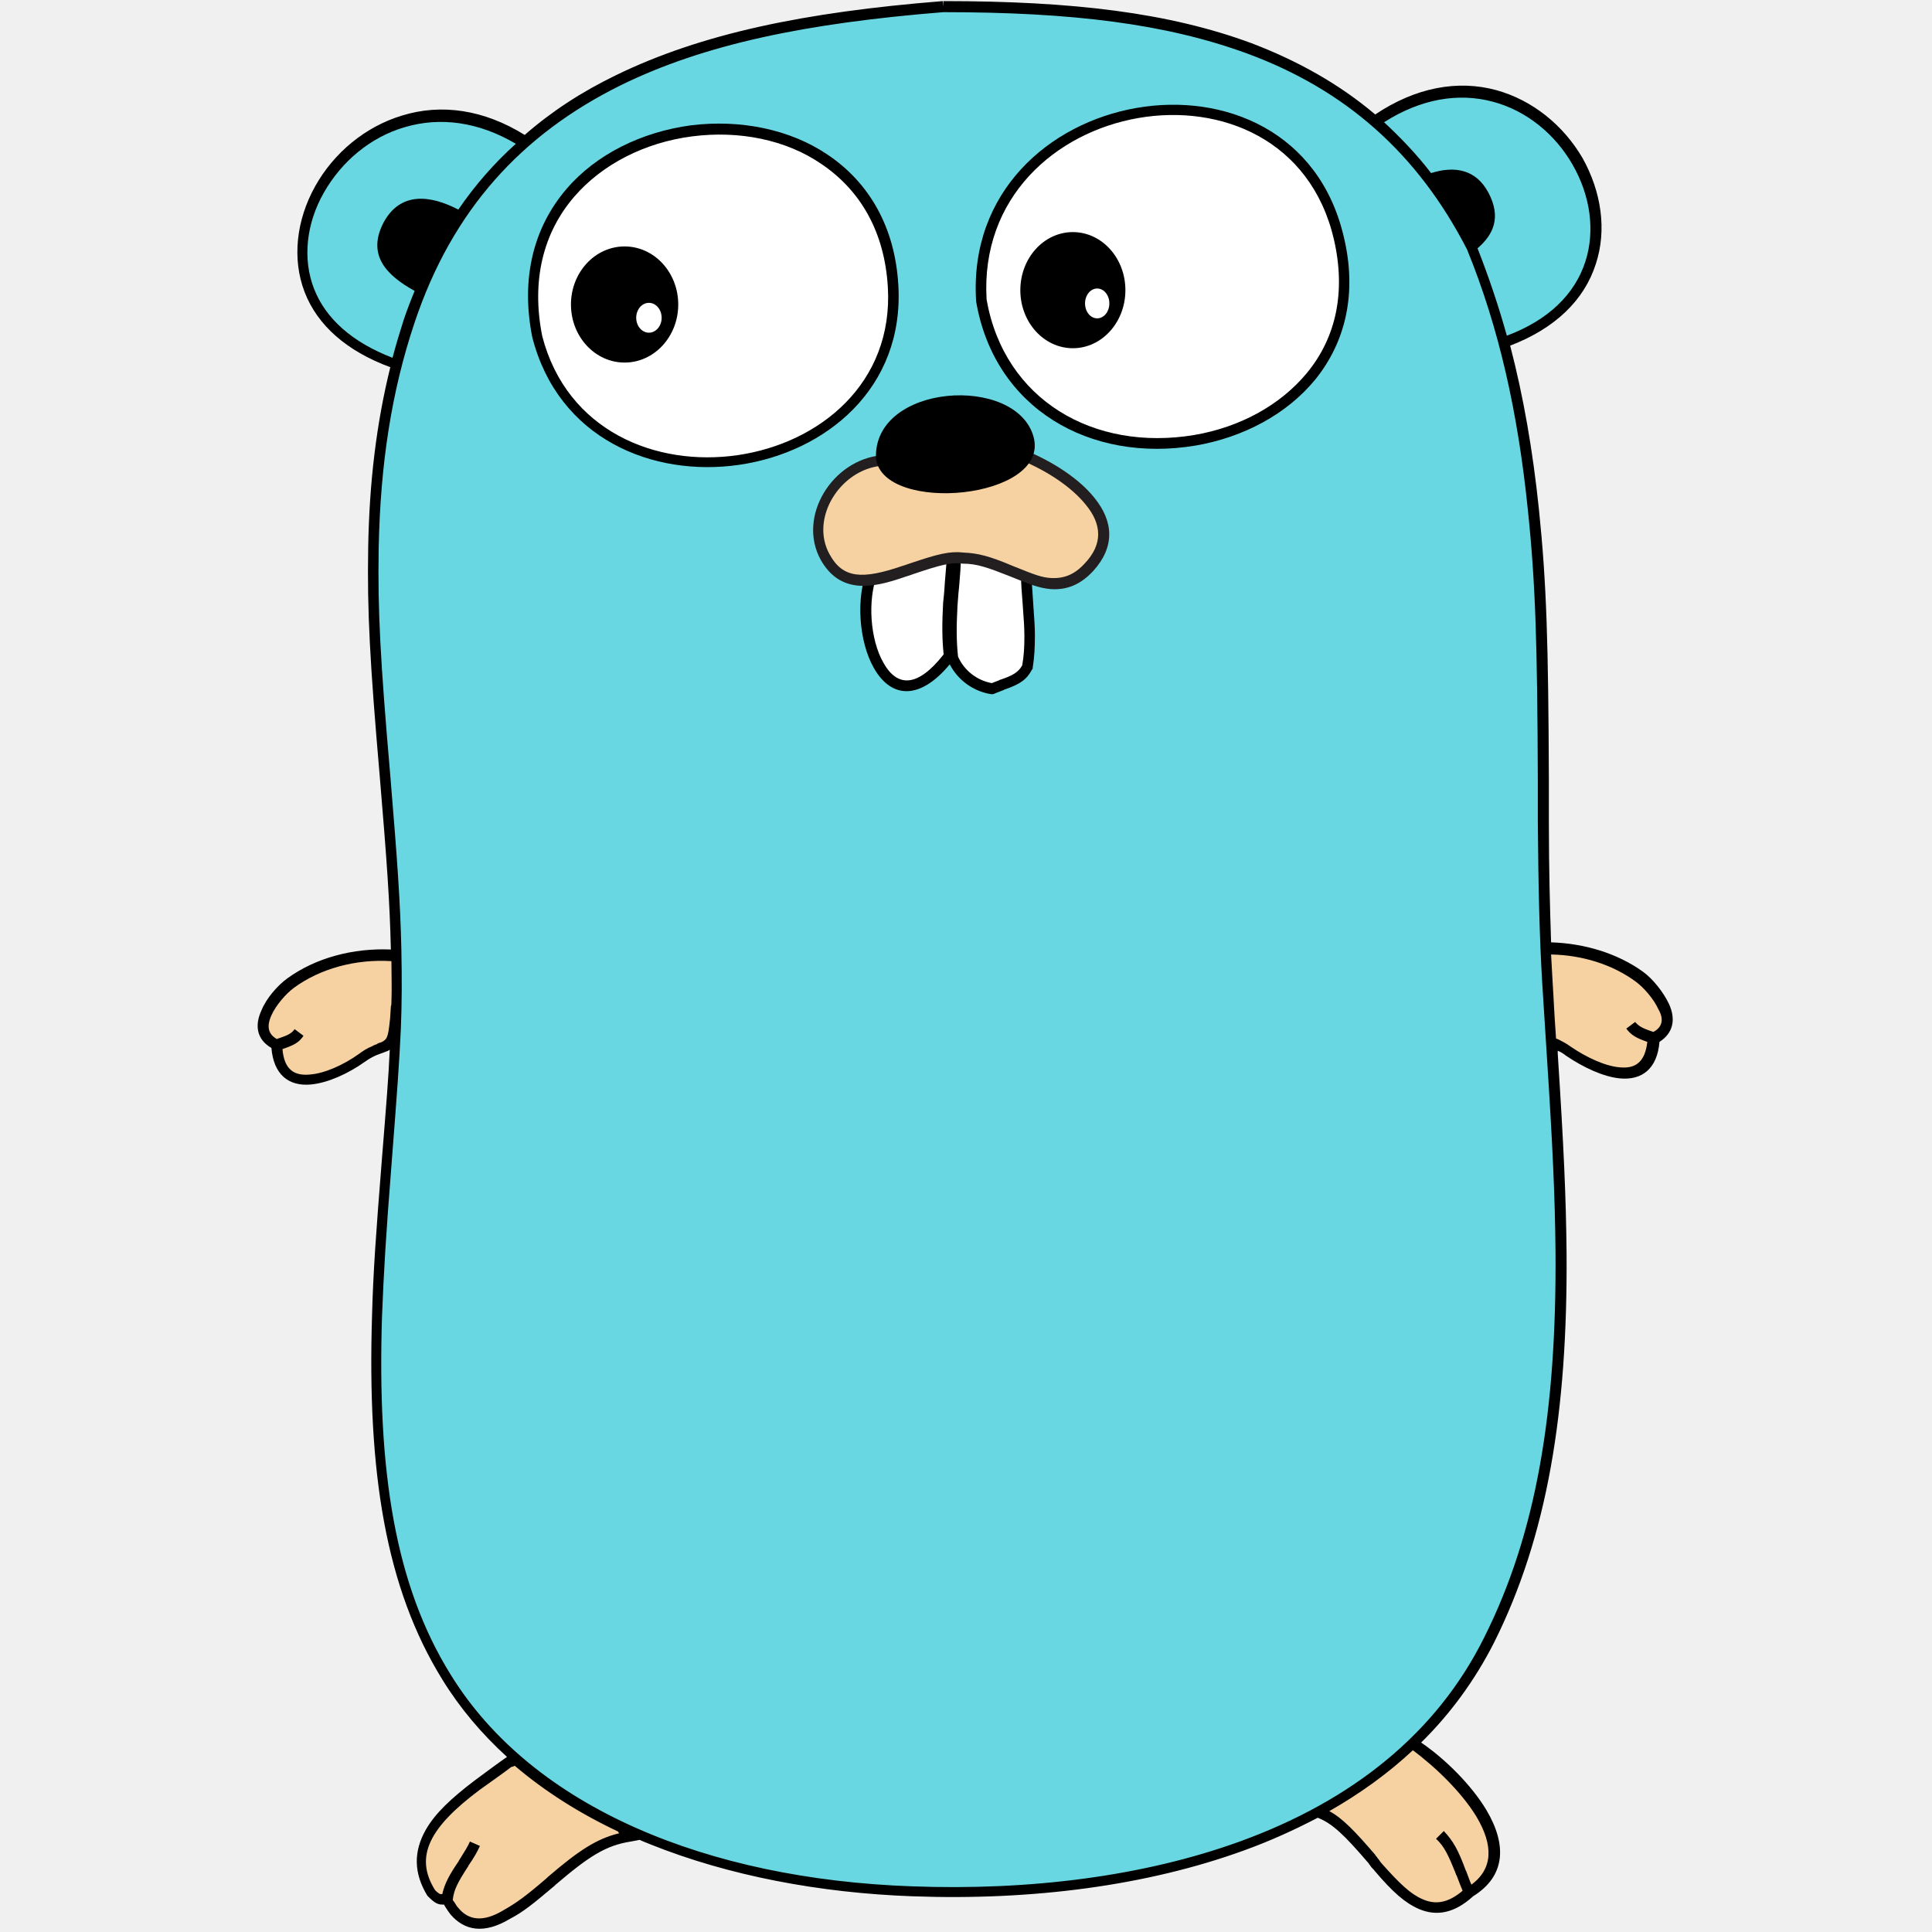
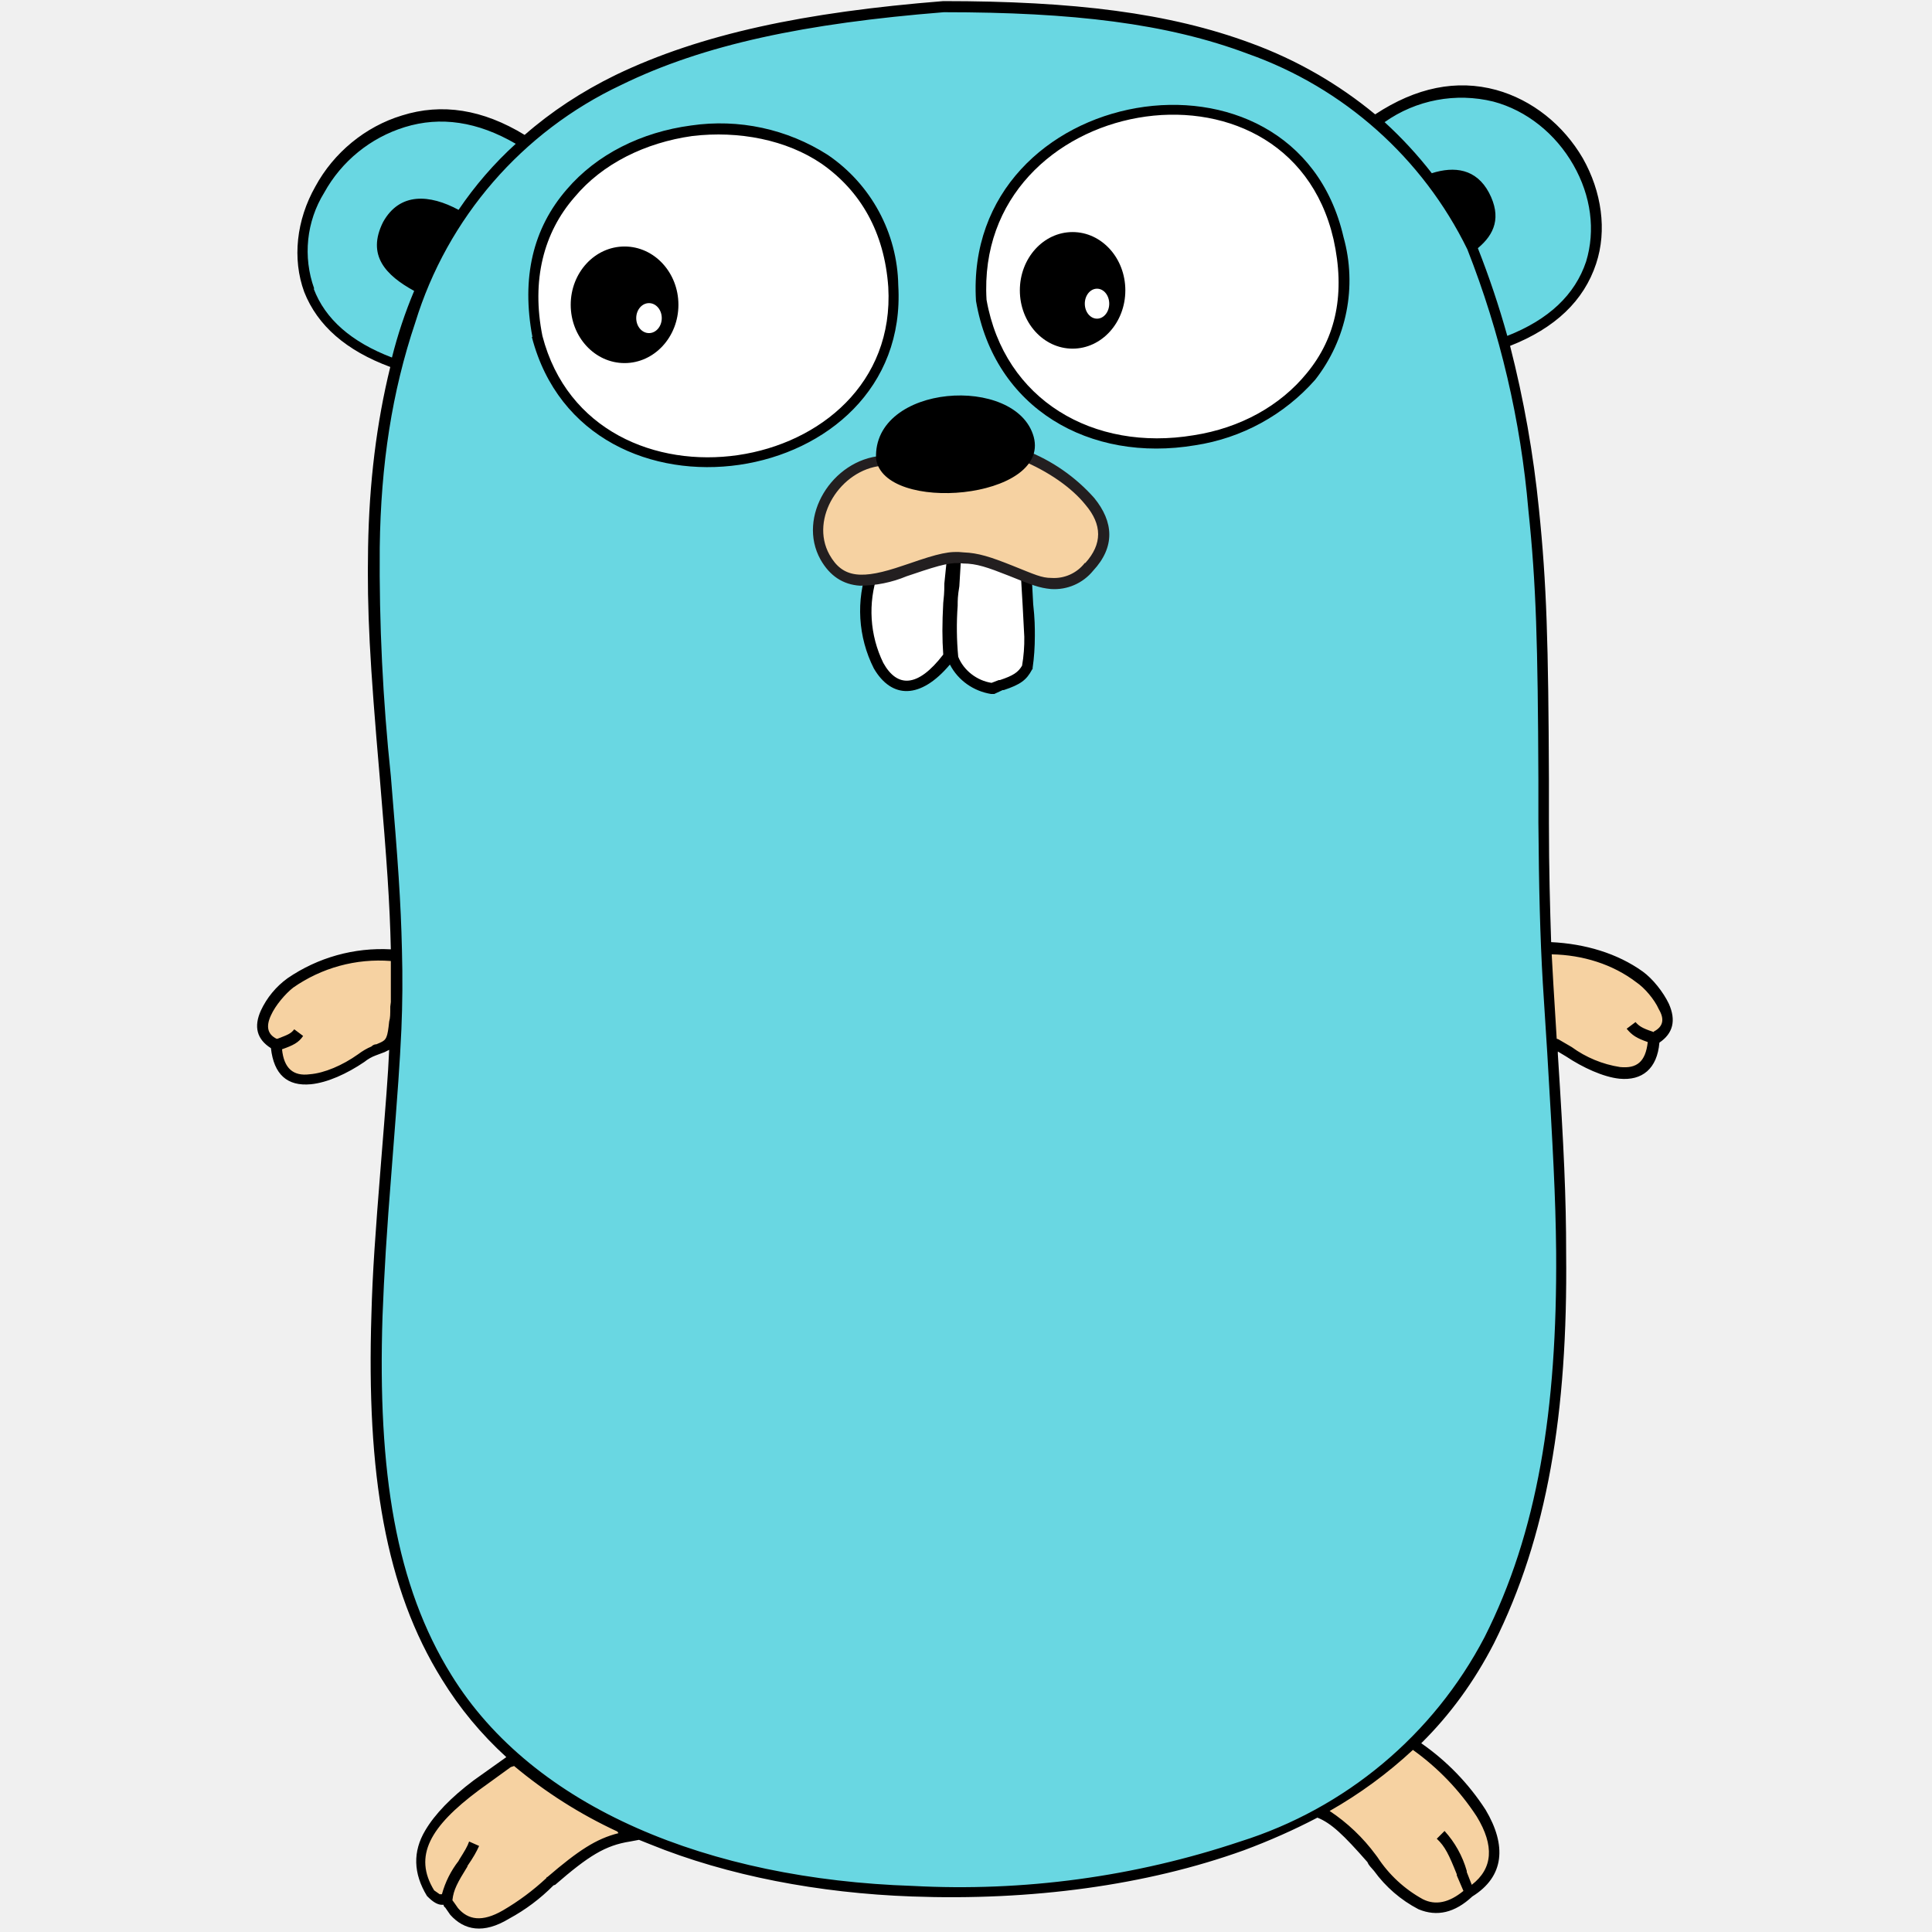
- <svg xmlns="http://www.w3.org/2000/svg" width="800px" height="800px" viewBox="-46 0 348 348" version="1.1" preserveAspectRatio="xMidYMid">
-   <g>
-     <path d="M3.686,188.165 C4.184,198.425 14.444,193.644 19.026,190.456 C23.409,187.368 24.704,189.958 25.102,183.981 C25.401,179.997 25.799,176.112 25.6,172.128 C18.926,171.53 11.754,173.124 6.275,177.108 C3.387,179.1 -1.793,185.675 3.686,188.165" fill="#F6D2A2">
- 
- </path>
-     <path d="M208.187,314.272 C216.056,319.153 230.5,333.896 218.646,341.068 C207.29,351.427 200.915,329.612 190.954,326.624 C195.237,320.747 200.616,315.368 208.187,314.272 L208.187,314.272 L208.187,314.272 Z" fill="#F6D2A2">
- 
- </path>
-     <path d="M67.337,330.907 C58.073,332.302 52.893,340.669 45.124,344.953 C37.852,349.236 35.063,343.558 34.465,342.363 C33.37,341.865 33.469,342.861 31.676,341.068 C24.903,330.409 38.649,322.64 45.821,317.36 C55.782,315.368 62.058,324.034 67.337,330.907 L67.337,330.907 L67.337,330.907 Z" fill="#F6D2A2">
- 
- </path>
-     <path d="M251.916,186.87 C251.418,197.13 241.158,192.349 236.576,189.161 C232.193,186.073 230.898,188.663 230.5,182.686 C230.201,178.702 229.802,174.817 230.002,170.833 C236.675,170.235 243.847,171.829 249.326,175.813 C252.115,177.805 257.395,184.38 251.916,186.87" fill="#F6D2A2">
- 
- </path>
-     <path d="M224.722,61.759 C260.283,49.208 232.492,0.498 201.513,22.014 C181.192,4.582 153.202,1.395 123.816,1.395 C95.029,3.686 67.636,8.965 48.511,25.7 C17.631,5.777 -10.858,53.591 25.401,65.644 C15.24,105.089 26.795,145.332 25.202,185.475 C23.707,221.535 14.244,269.846 34.266,302.219 C51.3,329.911 87.956,339.773 118.139,340.868 C156.688,342.263 203.405,332.8 222.132,295.446 C240.062,259.885 235.082,215.558 232.791,177.208 C230.5,138.459 234.783,99.113 224.722,61.759 L224.722,61.759 Z" fill="#69D7E2">
- 
- </path>
-     <path d="M254.605,180.794 C253.609,178.702 251.717,176.311 249.924,175.016 C245.342,171.729 239.465,169.936 233.388,169.737 C233.189,163.561 232.99,156.788 232.99,148.221 L232.99,140.451 C232.89,115.947 232.591,105.189 231.197,91.742 C230.101,81.183 228.408,71.421 226.017,62.257 C234.086,59.169 239.365,54.089 241.457,47.514 C243.449,41.438 242.453,34.565 239.066,28.489 C235.58,22.512 230.002,18.03 223.527,16.237 C216.554,14.344 208.984,15.739 201.712,20.619 C195.237,15.141 187.767,10.957 179.399,7.77 C164.557,2.291 147.325,0.199 123.916,0.199 L123.916,1.195 L123.816,0.199 C98.814,2.191 80.286,6.076 64.946,13.547 C58.77,16.535 53.292,20.121 48.511,24.305 C41.139,19.723 33.469,18.627 26.397,20.819 C19.823,22.811 14.145,27.493 10.758,33.569 C7.371,39.645 6.574,46.618 8.865,52.595 C11.156,58.571 16.436,63.253 24.305,66.142 C21.815,76.202 20.52,86.861 20.321,98.615 C20.121,110.07 20.619,119.234 22.412,139.953 C23.707,155.393 24.205,162.465 24.405,171.032 C17.631,170.733 10.858,172.526 5.777,176.212 C3.984,177.507 1.992,179.798 1.096,181.989 C-0.199,184.778 0.299,187.268 2.889,188.763 C3.287,193.544 5.977,195.735 10.061,195.337 C13.049,195.038 16.635,193.444 19.723,191.253 C20.42,190.755 21.118,190.356 21.815,190.058 C22.114,189.958 22.313,189.858 22.612,189.759 C22.612,189.759 23.209,189.56 23.409,189.46 C23.707,189.36 24.006,189.261 24.205,189.061 C24.006,193.743 23.608,198.624 22.711,209.781 C21.715,222.332 21.217,229.205 21.018,236.875 C20.121,265.363 23.508,286.082 33.668,302.518 C36.856,307.698 40.741,312.28 45.323,316.464 C44.426,317.061 40.641,319.851 39.446,320.747 C35.262,323.935 32.374,326.624 30.68,329.612 C28.489,333.497 28.489,337.382 30.979,341.466 L31.079,341.566 L31.178,341.665 C32.274,342.761 32.872,343.06 33.668,343.06 L33.768,343.06 L33.967,343.06 L33.967,343.06 C34.067,343.259 34.167,343.359 34.266,343.558 C34.565,344.056 34.864,344.454 35.163,344.853 C37.653,347.742 41.139,348.439 45.821,345.65 C48.311,344.355 50.104,342.861 53.889,339.673 C53.989,339.574 53.989,339.574 54.089,339.474 C60.165,334.294 63.153,332.402 67.636,331.704 L69.23,331.405 C69.827,331.704 70.425,331.904 71.122,332.202 C85.267,337.88 101.703,340.968 118.338,341.566 C139.854,342.363 160.573,339.673 178.104,333.298 C182.786,331.605 187.169,329.612 191.353,327.421 C193.942,328.417 196.134,330.509 200.318,335.39 C200.517,335.589 200.517,335.589 200.616,335.788 C200.816,335.988 200.816,336.087 200.915,336.187 C201.114,336.486 201.413,336.685 201.612,336.984 C204.9,340.868 207.091,342.761 209.581,343.857 C212.868,345.251 216.056,344.554 219.343,341.566 C225.121,337.98 225.519,332.402 221.734,326.026 C219.044,321.544 214.363,316.862 209.98,313.874 C215.16,308.794 219.642,302.718 223.128,295.844 C232.691,276.719 236.377,254.406 236.177,225.718 C236.078,215.558 235.679,206.693 234.584,189.759 L234.584,189.261 C235.082,189.46 235.58,189.759 236.078,190.157 C239.166,192.249 242.752,193.942 245.74,194.241 C249.824,194.64 252.514,192.448 252.912,187.667 L252.912,187.667 C255.402,186.073 255.9,183.583 254.605,180.794 L254.605,180.794 Z M222.929,18.328 C228.906,19.922 234.086,24.106 237.273,29.684 C240.461,35.262 241.357,41.538 239.564,47.116 C237.672,52.993 232.89,57.675 225.419,60.464 C223.925,55.085 222.132,49.805 220.14,44.725 C223.029,42.235 224.423,39.147 222.132,34.764 C219.841,30.381 215.857,29.883 211.773,31.178 C209.183,27.791 206.294,24.803 203.306,22.014 C209.88,17.83 216.654,16.635 222.929,18.328 L222.929,18.328 Z M10.559,51.997 C8.467,46.618 9.164,40.243 12.352,34.665 C15.539,29.086 20.719,24.704 26.895,22.911 C33.27,21.018 40.143,21.914 46.917,25.899 C43.032,29.385 39.546,33.37 36.557,37.753 C31.377,35.063 26.098,34.565 23.11,40.044 C20.022,45.921 23.608,49.606 28.688,52.395 C27.991,54.089 27.293,55.882 26.696,57.675 C25.998,59.866 25.301,62.157 24.704,64.448 C17.432,61.659 12.651,57.376 10.559,51.997 L10.559,51.997 Z M22.612,187.767 C22.512,187.767 21.914,187.966 21.914,188.065 C21.616,188.165 21.317,188.265 21.018,188.464 C20.221,188.763 19.424,189.261 18.627,189.858 C15.838,191.851 12.451,193.345 9.861,193.544 C6.873,193.843 5.18,192.548 4.881,188.962 C6.973,188.265 7.869,187.767 8.666,186.571 L7.072,185.376 C6.475,186.173 5.877,186.472 4.084,187.069 L4.084,187.069 C3.984,187.069 3.984,187.069 3.885,187.169 C2.291,186.272 1.992,184.878 2.889,182.886 C3.686,181.093 5.479,179.001 6.973,177.905 C11.754,174.419 18.129,172.725 24.504,173.124 C24.504,175.614 24.604,178.104 24.504,180.495 C24.504,180.794 24.504,180.993 24.405,181.292 C24.305,182.686 24.305,183.284 24.205,183.981 L24.205,183.981 C23.907,186.87 23.707,187.268 22.612,187.767 L22.612,187.767 Z M52.694,338.079 C52.595,338.179 52.595,338.179 52.495,338.279 C48.809,341.466 47.016,342.761 44.725,344.056 C40.94,346.347 38.35,345.849 36.557,343.658 C36.258,343.359 36.059,342.96 35.86,342.661 C35.76,342.562 35.661,342.363 35.561,342.263 C35.561,342.263 35.561,342.263 35.561,342.163 C35.76,340.37 36.458,339.075 38.251,336.286 C38.35,336.187 38.35,336.187 38.35,336.087 C39.446,334.493 39.944,333.597 40.442,332.501 L38.649,331.704 C38.251,332.601 37.753,333.398 36.756,334.991 C36.657,335.091 36.657,335.091 36.657,335.191 C34.864,337.781 34.067,339.374 33.668,341.167 L33.569,341.167 C33.569,341.167 33.569,341.167 33.469,341.167 L33.27,341.167 C33.071,341.068 32.772,340.868 32.374,340.47 C28.489,334.294 31.577,329.015 40.342,322.44 C41.438,321.644 45.124,319.054 46.12,318.257 C46.319,318.257 46.518,318.157 46.718,318.058 C52.096,322.64 58.372,326.624 65.345,329.911 L65.345,329.911 C65.345,330.011 65.444,330.111 65.544,330.21 C61.46,331.206 58.272,333.298 52.694,338.079 L52.694,338.079 Z M219.941,327.222 C223.029,332.402 222.929,336.585 219.044,339.474 C218.746,338.876 218.546,338.179 218.148,337.183 C218.148,337.083 218.148,337.083 218.048,336.984 C216.654,333.198 215.757,331.605 214.064,329.812 L212.669,331.206 C214.163,332.601 214.861,334.095 216.255,337.581 C216.255,337.681 216.255,337.681 216.355,337.781 C216.853,339.075 217.152,339.872 217.451,340.57 C214.861,342.761 212.57,343.16 210.179,342.064 C208.087,341.167 206.095,339.275 202.907,335.689 C202.708,335.489 202.509,335.191 202.31,334.892 C202.21,334.792 202.111,334.693 202.011,334.493 C201.812,334.294 201.812,334.294 201.712,334.095 C198.026,329.812 195.835,327.521 193.444,326.226 C199.023,323.038 204.003,319.452 208.486,315.268 C212.669,318.356 217.351,322.939 219.941,327.222 L219.941,327.222 Z M221.335,294.948 C212.769,312.181 197.628,324.333 177.307,331.704 C159.975,337.98 139.455,340.57 118.238,339.773 C81.681,338.478 50.005,325.728 35.163,301.622 C25.202,285.584 21.914,265.164 22.811,237.074 C23.11,229.404 23.508,222.531 24.504,209.98 C25.6,195.835 25.899,191.751 26.198,185.376 C26.397,180.794 26.397,176.112 26.297,171.132 C26.098,162.366 25.6,155.393 24.305,139.754 C22.512,119.035 22.014,109.97 22.213,98.615 C22.512,83.673 24.504,70.525 28.688,58.073 C35.461,37.852 47.913,24.205 65.843,15.34 C80.884,7.969 99.113,4.184 123.916,2.191 C147.125,2.191 164.059,4.283 178.702,9.662 C196.233,16.137 209.282,27.493 218.247,44.925 C224.025,59.069 227.412,74.31 229.205,91.841 C230.599,105.189 230.898,115.947 230.998,140.352 L230.998,148.121 C231.097,160.174 231.296,168.641 231.795,177.108 C231.994,180.395 232.093,181.79 232.591,189.659 C233.687,206.593 234.086,215.359 234.185,225.519 C234.384,254.107 230.798,276.121 221.335,294.948 L221.335,294.948 Z M251.816,185.874 L251.816,185.874 C251.717,185.874 251.617,185.774 251.518,185.774 C249.725,185.177 249.127,184.778 248.529,184.081 L246.935,185.276 C247.832,186.472 248.728,186.97 250.721,187.667 C250.322,191.253 248.629,192.548 245.74,192.249 C243.15,192.05 239.763,190.456 236.974,188.563 C236.177,187.966 235.381,187.567 234.584,187.169 C234.484,187.169 234.384,187.069 234.285,187.069 C233.886,181.591 233.886,180.196 233.687,177.307 C233.588,175.514 233.488,173.721 233.388,171.928 C238.967,172.028 244.445,173.721 248.629,176.809 C250.123,177.905 251.916,179.997 252.713,181.79 C253.709,183.483 253.51,184.977 251.816,185.874 L251.816,185.874 Z" fill="#000000">
- 
- </path>
-     <g transform="translate(108.9349, 96.95101)">
-       <path d="M29.983,7.172 C30.082,12.252 31.079,17.83 30.182,23.209 C28.788,25.799 26.198,26.098 23.907,27.094 C20.719,26.596 18.03,24.504 16.735,21.516 C15.938,15.44 16.934,9.662 17.233,3.586 C17.233,3.387 21.018,3.686 24.405,4.682 C27.293,5.578 29.983,7.072 29.983,7.172 L29.983,7.172 Z" fill="#FFFFFF">
- 
- </path>
-       <path d="M1.793,7.57 C-0.996,18.129 5.479,35.362 16.137,21.217 C15.34,15.24 16.237,9.463 16.535,3.586 C16.635,3.088 1.893,6.873 1.793,7.57 L1.793,7.57 Z" fill="#FFFFFF">
- 
- </path>
-       <path d="M31.178,11.854 C30.979,8.865 30.879,7.67 30.879,6.176 L30.879,5.479 L30.182,5.279 L17.631,1.395 L17.631,0.697 L16.336,0.996 L16.237,0.996 L16.237,1.096 L2.092,4.682 L1.594,4.781 L1.395,5.279 C-0.797,10.559 -0.299,18.528 2.49,23.409 C5.678,28.987 10.858,29.086 16.137,22.711 C17.631,25.6 20.42,27.592 23.608,28.09 L23.907,28.09 L24.205,27.991 C24.604,27.791 25.002,27.692 25.7,27.393 C25.799,27.393 25.799,27.393 25.899,27.293 C28.788,26.297 29.983,25.5 30.979,23.608 L31.079,23.508 L31.079,23.309 C31.377,21.516 31.477,19.623 31.477,17.532 C31.477,16.037 31.377,14.643 31.178,11.854 L31.178,11.854 Z M15.24,8.168 C15.141,9.961 15.041,10.658 14.942,11.654 C14.742,15.34 14.742,18.129 15.041,20.918 C10.36,26.895 6.674,26.895 4.184,22.412 C1.793,18.229 1.295,11.156 3.088,6.475 L15.639,3.287 C15.539,4.582 15.44,5.877 15.24,8.168 L15.24,8.168 Z M29.186,22.911 C28.489,24.106 27.592,24.704 25.202,25.5 C25.102,25.5 25.102,25.5 25.002,25.6 C24.405,25.799 24.006,25.998 23.707,26.098 C21.018,25.6 18.727,23.807 17.631,21.317 C17.332,18.627 17.332,15.838 17.532,12.153 C17.631,11.156 17.631,10.459 17.83,8.666 C18.03,6.375 18.129,4.981 18.129,3.686 L28.987,6.973 C28.987,8.268 29.086,9.463 29.286,12.053 C29.485,14.742 29.584,16.137 29.584,17.731 C29.584,19.623 29.485,21.317 29.186,22.911 L29.186,22.911 Z" fill="#000000">
- 
- </path>
-     </g>
-     <g transform="translate(48.47551, 21.97556)">
-       <path d="M2.291,38.749 C11.455,74.409 68.532,65.245 66.341,29.485 C63.751,-13.348 -6.475,-5.08 2.291,38.749" fill="#FFFFFF">
- 
- </path>
-       <path d="M67.337,29.385 C66.739,19.026 62.157,10.957 54.587,5.877 C47.813,1.295 38.848,-0.498 29.983,0.598 C21.118,1.793 12.949,5.777 7.57,12.053 C1.594,19.026 -0.697,28.19 1.395,38.749 L2.291,38.549 L1.395,38.749 C10.758,75.405 69.528,66.54 67.337,29.385 L67.337,29.385 Z M3.188,38.549 C1.195,28.489 3.387,19.922 8.965,13.447 C14.045,7.57 21.715,3.686 30.182,2.59 C38.649,1.494 47.116,3.188 53.491,7.57 C60.563,12.352 64.847,19.823 65.444,29.684 C67.536,64.448 12.053,72.816 3.188,38.549 L3.188,38.549 Z" fill="#000000">
- 
- </path>
-       <ellipse fill="#000000" cx="18.03" cy="32.872" rx="9.662" ry="10.459">
- 
- </ellipse>
-       <ellipse fill="#FFFFFF" cx="22.412" cy="35.262" rx="2.291" ry="2.689">
- 
- </ellipse>
-     </g>
-     <g transform="translate(129.6178, 18.09752)">
-       <path d="M1.195,35.96 C8.268,76.9 75.206,66.042 65.544,24.803 C56.878,-12.252 -1.195,-1.992 1.195,35.96" fill="#FFFFFF">
- 
- </path>
-       <path d="M66.44,24.604 C57.575,-13.547 -2.191,-3.088 0.199,36.059 L0.199,36.159 C3.486,55.483 20.719,65.345 39.745,62.157 C48.411,60.663 56.181,56.479 61.261,50.304 C66.839,43.43 68.831,34.565 66.44,24.604 L66.44,24.604 Z M59.767,49.108 C54.985,54.886 47.714,58.87 39.446,60.265 C21.416,63.253 5.279,53.989 2.092,35.86 C-0.1,-0.996 56.28,-10.858 64.647,25.002 C66.839,34.465 65.046,42.733 59.767,49.108 L59.767,49.108 Z" fill="#000000">
- 
- </path>
-       <ellipse fill="#000000" cx="17.631" cy="34.167" rx="9.463" ry="10.459">
- 
- </ellipse>
-       <ellipse fill="#FFFFFF" cx="22.014" cy="36.557" rx="2.191" ry="2.689">
- 
- </ellipse>
-     </g>
-     <g transform="translate(99.53638, 70.45107)">
-       <path d="M13.248,12.551 C5.379,13.248 -0.996,22.512 3.088,29.883 C8.467,39.645 20.52,28.987 27.991,29.983 C36.657,30.182 43.729,39.147 50.602,31.577 C58.272,23.209 47.315,15.041 38.649,11.455 L13.248,12.551 L13.248,12.551 Z" fill="#F6D2A2">
- 
- </path>
-       <path d="M51.598,19.225 C48.909,15.838 44.227,12.75 39.147,10.658 L38.948,10.559 L38.749,10.559 L13.248,11.555 C4.383,12.352 -1.992,22.612 2.291,30.381 C3.984,33.37 6.275,34.864 9.363,35.063 C11.654,35.163 14.045,34.665 17.731,33.37 C18.03,33.27 18.428,33.17 18.926,32.971 C23.907,31.278 25.899,30.78 27.891,31.079 L27.991,31.079 C30.381,31.079 32.374,31.776 36.159,33.27 C40.342,34.963 41.637,35.461 43.729,35.661 C46.618,35.86 49.108,34.864 51.399,32.374 C55.284,28.09 55.085,23.508 51.598,19.225 L51.598,19.225 Z M49.905,30.979 C48.012,33.071 46.12,33.768 43.829,33.668 C42.036,33.569 40.84,33.071 36.856,31.477 C32.872,29.784 30.68,29.186 28.09,29.086 C25.6,28.788 23.508,29.286 18.229,31.079 C17.731,31.278 17.332,31.377 17.033,31.477 C9.762,33.967 6.275,33.768 3.885,29.385 C0.299,22.911 5.777,14.145 13.248,13.447 L38.45,12.451 C43.231,14.444 47.514,17.332 50.005,20.42 C52.993,24.006 53.093,27.592 49.905,30.979 L49.905,30.979 Z" fill="#231F20">
- 
- </path>
-       <g transform="translate(11.95331, 0)" fill="#000000">
-         <path d="M28.688,8.268 C25.6,-3.088 -0.299,-1.395 0.299,12.153 C1.594,22.213 31.676,19.524 28.688,8.268 L28.688,8.268 Z">
- 
- </path>
-       </g>
-     </g>
+ <svg xmlns="http://www.w3.org/2000/svg" width="800" height="800" preserveAspectRatio="xMidYMid" viewBox="-46 0 348 348">
+   <path fill="#F6D2A2" d="M3.7 188.2c.5 10.2 10.7 5.4 15.3 2.3 4.4-3.1 5.7-.5 6.1-6.5q.6-6 .5-11.9a29 29 0 0 0-19.3 5c-3 2-8 8.6-2.6 11m204.5 126.2c7.9 4.9 22.3 19.6 10.4 26.8-11.3 10.3-17.7-11.5-27.6-14.5 4.2-5.9 9.6-11.2 17.2-12.3M67.3 331c-9.2 1.3-14.4 9.7-22.2 14-7.2 4.2-10-1.4-10.6-2.6-1.1-.5-1 .5-2.8-1.3-6.8-10.7 7-18.5 14.1-23.7 10-2 16.3 6.6 21.5 13.5m184.7-144c-.6 10.2-10.8 5.4-15.4 2.3-4.4-3.1-5.7-.5-6.1-6.5q-.6-6-.5-11.9a29 29 0 0 1 19.3 5c2.8 2 8 8.6 2.6 11" />
+   <path fill="#69D7E2" d="M224.7 61.8C260.3 49.2 232.5.5 201.5 22 181.2 4.6 153.2 1.4 123.8 1.4 95 3.7 67.6 9 48.5 25.7c-30.9-20-59.4 27.9-23.1 40-10.2 39.4 1.4 79.6-.2 119.8-1.5 36-11 84.3 9 116.7 17.1 27.7 53.8 37.6 84 38.7 38.5 1.4 85.2-8.1 104-45.5C240 260 235 215.6 232.7 177.2c-2.3-38.7 2-78-8-115.4" />
+   <path d="M254.6 180.8c-1-2.1-2.9-4.5-4.7-5.8-4.6-3.3-10.4-5-16.5-5.3-.2-6.1-.4-13-.4-21.5v-7.7c-.1-24.6-.4-35.3-1.8-48.8a197 197 0 0 0-5.2-29.4q12.2-4.8 15.5-14.8c2-6 1-13-2.4-19-3.5-6-9.1-10.5-15.6-12.3q-10.7-2.9-21.8 4.4a76 76 0 0 0-22.3-12.8c-14.8-5.5-32-7.6-55.5-7.6v1-1c-25 2-43.6 5.9-59 13.3Q55.7 18 48.5 24.3q-11.3-6.9-22.1-3.5c-6.6 2-12.3 6.7-15.6 12.8-3.4 6-4.2 13-2 19q3.6 9.1 15.5 13.5-3.7 15-4 32.5c-.2 11.5.3 20.6 2.1 41.4 1.3 15.4 1.8 22.5 2 31a30 30 0 0 0-18.6 5.2A15 15 0 0 0 1 182q-2 4.4 1.8 6.8.8 7.1 7.2 6.5c3-.3 6.5-1.9 9.6-4q1-.8 2.1-1.2l.8-.3.8-.3.8-.4c-.2 4.6-.6 9.5-1.5 20.7-1 12.5-1.5 19.4-1.7 27-.9 28.6 2.5 49.3 12.7 65.7q4.8 7.8 11.6 14l-5.9 4.2q-6.1 4.6-8.7 9-3.4 5.7.3 11.8l.2.2q1.4 1.4 2.5 1.4h.3q0 .3.3.5l.9 1.3c2.5 2.8 6 3.5 10.6.7a34 34 0 0 0 8-6l.3-.1c6-5.2 9-7.1 13.5-7.8l1.6-.3 2 .8c14 5.7 30.5 8.8 47.1 9.4 21.6.8 42.3-2 59.8-8.3q7-2.6 13.3-5.9c2.5 1 4.7 3.1 9 8l.2.4.3.4.7.8a23 23 0 0 0 8 6.9q5 2.1 9.7-2.3c5.8-3.6 6.2-9.2 2.4-15.6a43 43 0 0 0-11.6-12q7.8-7.7 13.1-18c9.6-19.2 13.3-41.5 13-70.2 0-10.1-.4-19-1.5-36v-.4l1.5.9c3 2 6.7 3.7 9.6 4 4.1.4 6.8-1.8 7.2-6.5q3.7-2.5 1.7-7M223 18.3c6 1.6 11.2 5.8 14.4 11.4s4 11.8 2.3 17.4q-3 9-14.2 13.4a162 162 0 0 0-5.3-15.8c3-2.5 4.3-5.6 2-10-2.3-4.3-6.2-4.8-10.3-3.5a74 74 0 0 0-8.5-9.2 24 24 0 0 1 19.6-3.7M10.6 52a20 20 0 0 1 1.8-17.3 25 25 0 0 1 14.5-11.8q9.7-3 20 3a66 66 0 0 0-10.3 11.9C31.4 35 26 34.6 23 40c-3 6 .5 9.6 5.6 12.4a83 83 0 0 0-4 12q-11-4.2-14.1-12.4m12 135.8-.7.3q-.5 0-.9.4-1.2.5-2.4 1.4c-2.8 2-6.1 3.4-8.7 3.6q-4.5.6-5-4.5c2-.7 3-1.2 3.8-2.4L7 185.4c-.6.8-1.2 1-3 1.7h-.2q-2.4-1.2-1-4.2c.8-1.8 2.6-3.9 4-5a27 27 0 0 1 17.6-4.8v7.4l-.1.8c0 1.4 0 2-.2 2.7-.3 2.9-.5 3.3-1.6 3.8m30 150.3-.1.2a44 44 0 0 1-7.8 5.8c-3.8 2.2-6.3 1.7-8.1-.4l-.7-1-.3-.4v-.1c.2-1.8.9-3.1 2.7-6v-.1c1.1-1.6 1.6-2.5 2.1-3.6l-1.8-.8c-.3.9-.8 1.7-1.8 3.3l-.1.2a17 17 0 0 0-3 6h-.4l-1-.7c-3.8-6.2-.7-11.5 8-18l5.8-4.2.6-.2a84 84 0 0 0 18.6 11.8l.2.3c-4 1-7.2 3.1-12.8 7.9M220 327.2q4.8 7.9-.9 12.3l-.9-2.3v-.2a18 18 0 0 0-4-7.2l-1.4 1.4c1.5 1.4 2.2 2.9 3.6 6.4v.2l1.2 2.8q-3.9 3.2-7.3 1.5a23 23 0 0 1-8.2-7.6l-.3-.4a33 33 0 0 0-8.3-7.9 80 80 0 0 0 15-11 45 45 0 0 1 11.5 12m1.4-32.3a75 75 0 0 1-44 36.8 159 159 0 0 1-59 8c-36.6-1.2-68.3-14-83.1-38-10-16.1-13.3-36.5-12.4-64.6.3-7.7.7-14.6 1.7-27.1 1.1-14.2 1.4-18.2 1.7-24.6q.3-6.9.1-14.3c-.2-8.7-.7-15.7-2-31.3a363 363 0 0 1-2-41.2c.2-15 2.2-28 6.4-40.5a70 70 0 0 1 37.1-42.8C80.8 8 99.1 4.2 124 2.2c23.2 0 40.2 2 54.8 7.5a70 70 0 0 1 39.5 35.2 167 167 0 0 1 11 47c1.4 13.3 1.7 24 1.8 48.5v7.7c.1 12 .3 20.5.8 29l.8 12.6c1 16.9 1.5 25.7 1.6 35.8.2 28.6-3.4 50.6-12.9 69.4m30.5-109-.3-.1c-1.8-.6-2.4-1-3-1.7l-1.6 1.2c1 1.2 1.8 1.7 3.8 2.4-.4 3.6-2 4.8-5 4.5a20 20 0 0 1-8.7-3.6l-2.4-1.4-.3-.1-.6-9.8-.3-5.4c5.6.1 11 1.8 15.2 5 1.5 1 3.3 3.1 4.1 4.9q1.6 2.7-.9 4" />
+   <path fill="#FFF" d="M139 104.1c0 5.1 1 10.7.1 16-1.4 2.7-4 3-6.3 4a9 9 0 0 1-7.1-5.6c-.8-6.1.2-11.9.5-18a27 27 0 0 1 12.7 3.6m-28.2.4c-2.8 10.6 3.7 27.8 14.4 13.7-.8-6 0-11.8.4-17.7 0-.5-14.7 3.3-14.8 4" />
+   <path d="m140.1 108.8-.3-5.7v-.7l-.7-.2-12.5-3.9v-.7l-1.3.3h-.1v.1l-14.2 3.6-.5.1-.2.5a23 23 0 0 0 1.1 18.2c3.2 5.5 8.4 5.6 13.7-.7 1.5 2.9 4.3 4.8 7.4 5.3h.6l1.5-.7h.2c3-1 4.1-1.8 5.1-3.7l.1-.1v-.2q.4-2.7.4-5.8c0-1.5 0-3-.3-5.7m-16-3.7c0 1.8-.1 2.5-.2 3.5-.2 3.7-.2 6.5 0 9.3-4.6 6-8.3 6-10.8 1.5a21 21 0 0 1-1-16l12.5-3.2zm14 14.8c-.7 1.2-1.6 1.8-4 2.6h-.2l-1.3.5c-2.6-.4-5-2.2-6-4.7a55 55 0 0 1-.1-9.2c0-1 0-1.7.3-3.5l.3-5 10.8 3.3.3 5.1.3 5.7a28 28 0 0 1-.4 5.2" />
+   <g transform="translate(48.5 22)">
+     <path fill="#FFF" d="M2.3 38.7c9.2 35.7 66.2 26.5 64-9.2-2.5-42.8-72.8-34.6-64 9.2" />
+     <path d="M67.3 29.4A29 29 0 0 0 54.6 5.9 36 36 0 0 0 30 .6C21 1.8 13 5.8 7.6 12.1q-9.2 10.6-6.2 26.6l.9-.2-1 .2c9.5 36.7 68.2 27.8 66-9.3M3.2 38.5c-2-10 .2-18.6 5.8-25 5-6 12.7-9.8 21.2-11 8.4-1 17 .7 23.3 5 7 4.9 11.3 12.3 12 22.2 2 34.7-53.4 43.1-62.3 8.8" />
+     <ellipse cx="18" cy="32.9" rx="9.7" ry="10.5" />
+     <ellipse cx="22.4" cy="35.3" fill="#FFF" rx="2.3" ry="2.7" />
  </g>
+   <g transform="translate(129.6 18.1)">
+     <path fill="#FFF" d="M1.2 36c7 40.9 74 30 64.3-11.2C57-12.2-1.2-2 1.2 36" />
+     <path d="M66.4 24.6C57.6-13.5-2.2-3.1.2 36.1c3.3 19.4 20.5 29.2 39.5 26a36 36 0 0 0 21.6-11.8 29 29 0 0 0 5.1-25.7m-6.6 24.5C55 55 47.8 59 39.4 60.3c-18 3-34.1-6.3-37.3-24.4C-.1-1 56.3-11 64.6 25q3.2 14.4-4.8 24.1" />
+     <ellipse cx="17.6" cy="34.2" rx="9.5" ry="10.5" />
+     <ellipse cx="22" cy="36.6" fill="#FFF" rx="2.2" ry="2.7" />
+   </g>
+   <path fill="#F6D2A2" d="M112.8 83c-7.9.7-14.3 10-10.2 17.3 5.4 9.8 17.5-.9 25 .1 8.6.2 15.7 9.2 22.5 1.6 7.7-8.3-3.2-16.5-12-20z" />
+   <path fill="#231F20" d="M151.1 89.7a32 32 0 0 0-12.4-8.6h-.4l-25.5 1c-8.9.7-15.3 11-11 18.7q2.5 4.4 7.1 4.7a22 22 0 0 0 8.4-1.7l1.2-.4c5-1.7 7-2.2 9-1.9 2.4 0 4.4.7 8.2 2.2 4.2 1.7 5.5 2.2 7.6 2.4a9 9 0 0 0 7.6-3.3c4-4.3 3.7-8.8.2-13.1m-1.7 11.7a7 7 0 0 1-6 2.7c-1.8 0-3-.6-7-2.2s-6.2-2.3-8.8-2.4c-2.5-.3-4.6.2-9.8 2l-1.2.4c-7.3 2.5-10.8 2.3-13.2-2-3.6-6.5 2-15.3 9.4-16l25.2-1c4.8 2 9 4.9 11.5 8q4.6 5.4 0 10.5" />
+   <path d="M140.2 78.7c-3.1-11.3-29-9.6-28.4 3.9 1.3 10 31.4 7.4 28.4-3.9" />
</svg>
